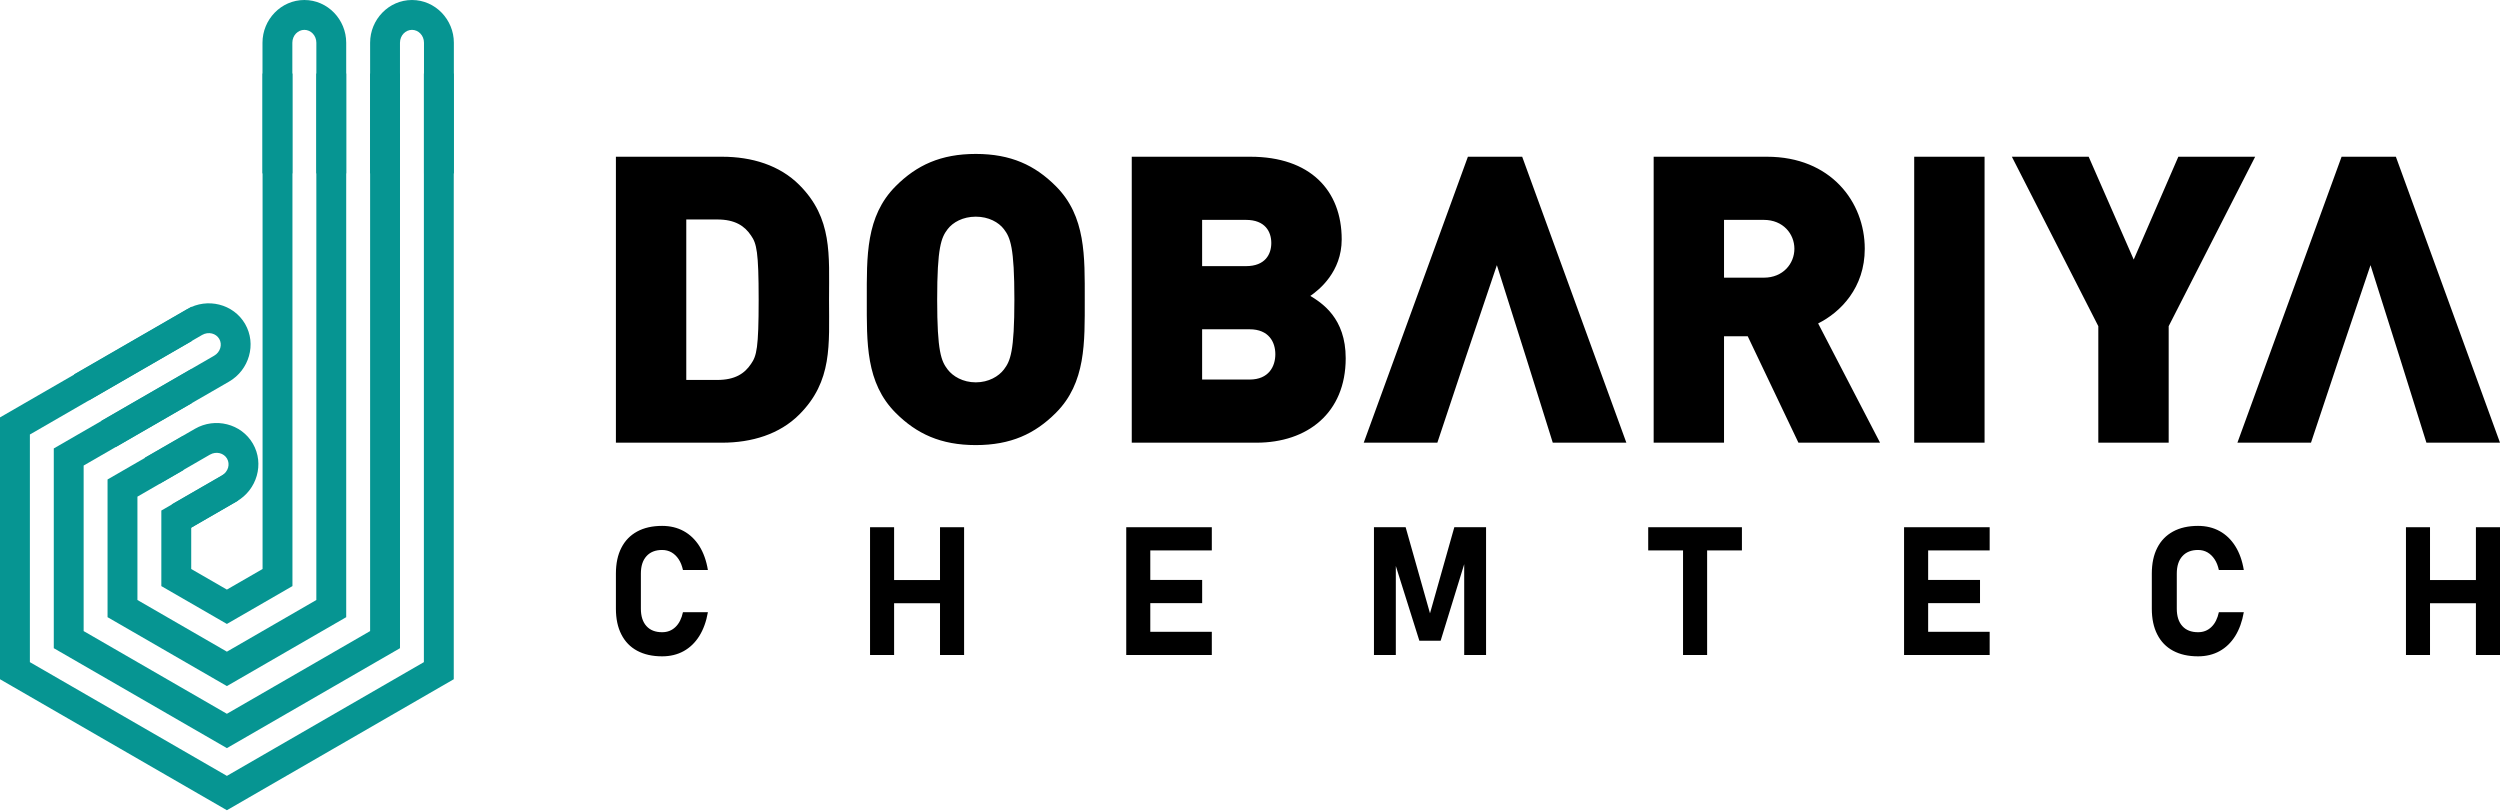
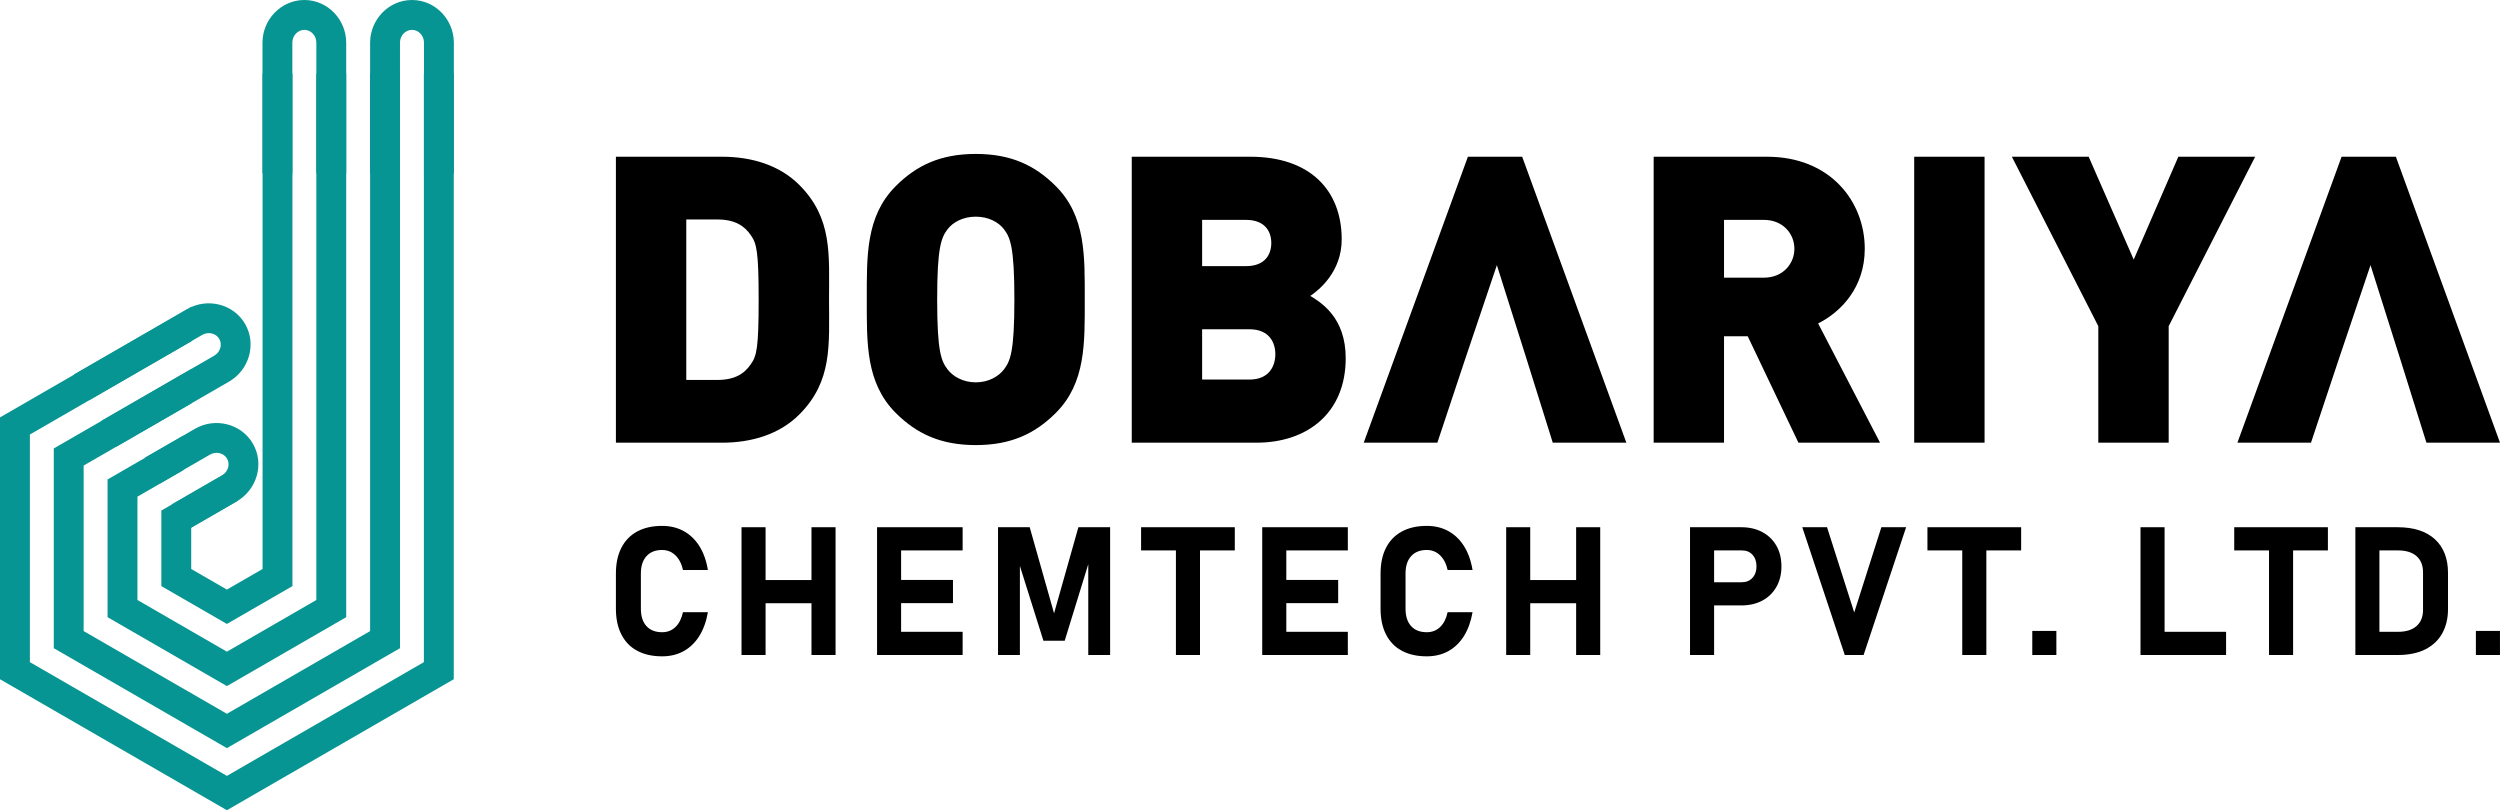
<svg xmlns="http://www.w3.org/2000/svg" viewBox="0 0 488.605 158.352">
  <g transform="translate(-136.648 -64.379)">
    <path fill-rule="nonzero" fill="#069592" d="M 174.117 143.176 L 152.996 155.367 L 152.996 187.719 L 180.992 203.883 L 208.984 187.719 L 208.984 78.75 L 214.824 78.75 L 214.824 191.062 L 180.992 210.594 L 147.16 191.062 L 147.16 152.023 L 174.117 136.461 Z M 225.332 78.75 L 225.332 197.129 L 180.992 222.73 L 136.648 197.129 L 136.648 145.957 L 174.117 124.324 L 174.117 131.039 L 142.488 149.301 L 142.488 193.789 L 180.992 216.02 L 219.492 193.789 L 219.492 78.75 Z M 172.484 156.262 L 163.508 161.445 L 163.508 181.645 L 180.992 191.742 L 198.473 181.645 L 198.473 78.75 L 204.312 78.75 L 204.312 185 L 180.992 198.469 L 157.668 185 L 157.668 158.086 L 172.484 149.535 Z M 183.176 162.215 L 174.02 167.504 L 174.02 175.586 L 180.992 179.609 L 187.965 175.586 L 187.965 78.75 L 193.805 78.75 L 193.805 178.926 L 180.992 186.324 L 168.18 178.926 L 168.18 164.16 L 183.176 155.504 Z M 183.176 162.215 " />
    <path fill-rule="nonzero" fill="#069592" d="M 208.984 98.27 L 208.984 72.73 C 208.984 70.457 209.895 68.379 211.363 66.863 C 212.848 65.328 214.902 64.379 217.168 64.379 C 219.434 64.379 221.488 65.328 222.973 66.863 C 224.438 68.379 225.352 70.457 225.352 72.73 L 225.352 98.27 L 219.512 98.27 L 219.512 72.73 C 219.512 72.016 219.238 71.375 218.797 70.922 C 218.375 70.488 217.797 70.215 217.168 70.215 C 216.535 70.215 215.957 70.488 215.535 70.922 C 215.098 71.375 214.82 72.016 214.82 72.73 L 214.82 98.27 Z M 208.984 98.27 " />
    <path fill-rule="nonzero" fill="#069592" d="M 187.949 98.27 L 187.949 72.73 C 187.949 70.457 188.859 68.379 190.324 66.863 C 191.812 65.328 193.867 64.379 196.133 64.379 C 198.398 64.379 200.453 65.328 201.938 66.863 C 203.402 68.379 204.312 70.457 204.312 72.73 L 204.312 98.27 L 198.477 98.27 L 198.477 72.73 C 198.477 72.016 198.199 71.375 197.762 70.922 C 197.34 70.488 196.762 70.215 196.133 70.215 C 195.5 70.215 194.922 70.488 194.5 70.922 C 194.062 71.375 193.785 72.016 193.785 72.73 L 193.785 98.27 Z M 187.949 98.27 " />
    <path fill-rule="nonzero" fill="#069592" d="M 151.113 137.559 L 173.23 124.789 C 175.199 123.652 177.457 123.402 179.5 123.914 C 181.57 124.434 183.426 125.738 184.555 127.699 C 185.688 129.66 185.891 131.918 185.305 133.969 C 184.727 135.996 183.383 137.824 181.414 138.961 L 159.297 151.73 L 156.379 146.676 L 178.492 133.906 C 179.113 133.551 179.531 132.992 179.703 132.383 C 179.871 131.801 179.816 131.164 179.5 130.617 C 179.184 130.074 178.66 129.707 178.074 129.559 C 177.461 129.406 176.766 129.488 176.148 129.844 L 154.035 142.613 Z M 151.113 137.559 " />
    <path fill-rule="nonzero" fill="#069592" d="M 164.949 153.84 L 174.75 148.184 C 176.723 147.043 178.977 146.793 181.023 147.309 C 183.094 147.828 184.945 149.133 186.078 151.094 C 187.211 153.055 187.414 155.309 186.828 157.363 C 186.25 159.391 184.902 161.219 182.934 162.355 L 173.133 168.016 L 170.215 162.957 L 180.016 157.301 C 180.633 156.941 181.051 156.383 181.227 155.777 C 181.391 155.195 181.336 154.559 181.023 154.012 C 180.707 153.465 180.18 153.102 179.594 152.953 C 178.98 152.801 178.289 152.883 177.672 153.238 L 167.871 158.898 Z M 164.949 153.84 " />
  </g>
  <g transform="translate(-5.310 -381.146) scale(1.71162)">
    <path fill-rule="nonzero" fill="currentColor" d="M 97.766 256.906 C 97.766 251.77 98.18 247.605 94.367 243.793 C 92.117 241.543 88.949 240.578 85.555 240.578 L 73.43 240.578 L 73.43 273.23 L 85.555 273.23 C 88.949 273.23 92.117 272.266 94.367 270.016 C 98.18 266.203 97.766 262.039 97.766 256.906 Z M 89.73 256.906 C 89.73 262.445 89.5 263.316 88.859 264.234 C 88.125 265.34 87.023 266.066 85 266.066 L 81.465 266.066 L 81.465 247.742 L 85 247.742 C 87.023 247.742 88.125 248.469 88.859 249.574 C 89.5 250.492 89.73 251.41 89.73 256.906 Z M 126.965 256.883 C 126.965 251.969 127.105 247.375 123.66 243.934 C 121.273 241.543 118.52 240.258 114.523 240.258 C 110.527 240.258 107.773 241.543 105.383 243.934 C 101.941 247.375 102.078 251.969 102.078 256.883 C 102.078 261.797 101.941 266.387 105.383 269.832 C 107.773 272.219 110.527 273.504 114.523 273.504 C 118.52 273.504 121.273 272.219 123.66 269.832 C 127.105 266.387 126.965 261.797 126.965 256.883 Z M 118.93 256.883 C 118.93 262.852 118.469 263.906 117.734 264.871 C 117.141 265.652 115.992 266.34 114.523 266.34 C 113.051 266.34 111.906 265.652 111.309 264.871 C 110.574 263.906 110.113 262.852 110.113 256.883 C 110.113 250.91 110.574 249.809 111.309 248.848 C 111.906 248.066 113.051 247.422 114.523 247.422 C 115.992 247.422 117.141 248.066 117.734 248.848 C 118.469 249.809 118.93 250.91 118.93 256.883 Z M 156.762 263.586 C 156.762 258.992 154.055 257.293 152.723 256.469 C 153.73 255.781 156.305 253.715 156.305 250.016 C 156.305 244.391 152.676 240.578 145.879 240.578 L 132.332 240.578 L 132.332 273.23 L 146.566 273.23 C 152.398 273.23 156.762 269.832 156.762 263.586 Z M 148.727 263.129 C 148.727 264.504 147.992 266.02 145.789 266.02 L 140.367 266.02 L 140.367 260.281 L 145.789 260.281 C 147.992 260.281 148.727 261.75 148.727 263.129 Z M 148.266 250.43 C 148.266 251.707 147.578 253.07 145.375 253.07 L 140.367 253.07 L 140.367 247.789 L 145.375 247.789 C 147.578 247.789 148.266 249.152 148.266 250.43 Z M 188.809 273.23 L 176.914 240.578 L 170.715 240.578 L 158.82 273.23 L 167.227 273.23 C 169.773 265.52 170.984 261.953 174.023 252.957 C 176.895 262.023 177.988 265.465 180.406 273.23 Z M 217.777 273.23 L 210.707 259.613 C 213.277 258.328 216.031 255.535 216.031 251.086 C 216.031 245.723 212.129 240.578 204.875 240.578 L 191.926 240.578 L 191.926 273.23 L 199.961 273.23 L 199.961 261.078 L 202.668 261.078 L 208.457 273.23 Z M 207.996 251.086 C 207.996 252.777 206.711 254.387 204.508 254.387 L 199.961 254.387 L 199.961 247.789 L 204.508 247.789 C 206.711 247.789 207.996 249.391 207.996 251.086 Z M 229.711 273.23 L 229.711 240.578 L 221.676 240.578 L 221.676 273.23 Z M 260.609 240.578 L 251.836 240.578 L 246.742 252.32 L 241.598 240.578 L 232.828 240.578 L 242.699 259.926 L 242.699 273.23 L 250.734 273.23 L 250.734 259.926 Z M 288.566 273.23 L 276.676 240.578 L 270.477 240.578 L 258.582 273.23 L 266.984 273.23 C 269.453 265.758 270.812 261.75 273.781 252.957 C 276.516 261.59 277.895 265.938 280.164 273.23 Z M 288.566 273.23 " />
-     <g transform="translate(0.000 0)">
-       <path fill-rule="nonzero" fill="currentColor" d="M 78.707 297.625 C 77.59 297.625 76.641 297.41 75.852 296.984 C 75.066 296.562 74.469 295.941 74.055 295.129 C 73.637 294.316 73.43 293.336 73.43 292.184 L 73.43 288.18 C 73.43 287.023 73.637 286.039 74.055 285.23 C 74.469 284.418 75.066 283.805 75.852 283.375 C 76.641 282.945 77.59 282.73 78.707 282.73 C 79.629 282.73 80.453 282.93 81.172 283.324 C 81.891 283.719 82.484 284.289 82.961 285.039 C 83.43 285.789 83.758 286.695 83.934 287.77 L 81.086 287.77 C 80.98 287.281 80.816 286.867 80.59 286.531 C 80.367 286.195 80.094 285.934 79.777 285.75 C 79.457 285.57 79.102 285.48 78.707 285.48 C 77.938 285.48 77.34 285.719 76.918 286.191 C 76.492 286.66 76.281 287.324 76.281 288.18 L 76.281 292.184 C 76.281 293.039 76.492 293.703 76.918 294.172 C 77.34 294.641 77.938 294.871 78.707 294.871 C 79.312 294.871 79.816 294.676 80.23 294.277 C 80.648 293.879 80.93 293.312 81.086 292.586 L 83.934 292.586 C 83.75 293.648 83.418 294.559 82.949 295.312 C 82.477 296.062 81.883 296.637 81.168 297.031 C 80.453 297.426 79.629 297.625 78.707 297.625 " />
-     </g>
-     <g transform="translate(14.676 0)">
-       <path fill-rule="nonzero" fill="currentColor" d="M 95.762 297.473 L 95.762 282.883 L 98.512 282.883 L 98.512 297.473 Z M 87.773 297.473 L 87.773 282.883 L 90.52 282.883 L 90.52 297.473 Z M 89.047 291.562 L 89.047 288.914 L 97.543 288.914 L 97.543 291.562 Z M 89.047 291.562 " />
-     </g>
-     <g transform="translate(28.453 0)">
-       <path fill-rule="nonzero" fill="currentColor" d="M 103.25 297.473 L 103.25 282.883 L 105.996 282.883 L 105.996 297.473 Z M 104.242 297.473 L 104.242 294.824 L 113.02 294.824 L 113.02 297.473 Z M 104.242 291.551 L 104.242 288.902 L 111.918 288.902 L 111.918 291.551 Z M 104.242 285.531 L 104.242 282.883 L 113.02 282.883 L 113.02 285.531 Z M 104.242 285.531 " />
-     </g>
-     <g transform="translate(42.926 0)">
-       <path fill-rule="nonzero" fill="currentColor" d="M 123.461 292.715 L 126.238 282.883 L 129.863 282.883 L 129.863 297.473 L 127.367 297.473 L 127.367 286.141 L 127.465 286.785 L 124.676 295.844 L 122.246 295.844 L 119.457 286.984 L 119.559 286.141 L 119.559 297.473 L 117.062 297.473 L 117.062 282.883 L 120.68 282.883 Z M 123.461 292.715 " />
-     </g>
-     <g transform="translate(57.906 0)">
-       <path fill-rule="nonzero" fill="currentColor" d="M 137.375 297.473 L 137.375 284.078 L 140.125 284.078 L 140.125 297.473 Z M 133.398 285.531 L 133.398 282.883 L 144.098 282.883 L 144.098 285.531 Z M 133.398 285.531 " />
-     </g>
-     <g transform="translate(73.289 0)">
-       <path fill-rule="nonzero" fill="currentColor" d="M 147.23 297.473 L 147.23 282.883 L 149.98 282.883 L 149.98 297.473 Z M 148.227 297.473 L 148.227 294.824 L 157.004 294.824 L 157.004 297.473 Z M 148.227 291.551 L 148.227 288.902 L 155.902 288.902 L 155.902 291.551 Z M 148.227 285.531 L 148.227 282.883 L 157.004 282.883 L 157.004 285.531 Z M 148.227 285.531 " />
-     </g>
-     <g transform="translate(88.066 0)">
-       <path fill-rule="nonzero" fill="currentColor" d="M 166.02 297.625 C 164.902 297.625 163.953 297.41 163.164 296.984 C 162.379 296.562 161.781 295.941 161.367 295.129 C 160.949 294.316 160.742 293.336 160.742 292.184 L 160.742 288.18 C 160.742 287.023 160.949 286.039 161.367 285.23 C 161.781 284.418 162.379 283.805 163.164 283.375 C 163.953 282.945 164.902 282.73 166.02 282.73 C 166.941 282.73 167.766 282.93 168.484 283.324 C 169.203 283.719 169.797 284.289 170.27 285.039 C 170.742 285.789 171.07 286.695 171.246 287.77 L 168.398 287.77 C 168.293 287.281 168.129 286.867 167.902 286.531 C 167.68 286.195 167.406 285.934 167.09 285.75 C 166.77 285.57 166.414 285.48 166.02 285.48 C 165.25 285.48 164.652 285.719 164.23 286.191 C 163.805 286.66 163.594 287.324 163.594 288.18 L 163.594 292.184 C 163.594 293.039 163.805 293.703 164.23 294.172 C 164.652 294.641 165.25 294.871 166.02 294.871 C 166.625 294.871 167.129 294.676 167.543 294.277 C 167.961 293.879 168.242 293.312 168.398 292.586 L 171.246 292.586 C 171.062 293.648 170.73 294.559 170.262 295.312 C 169.789 296.062 169.195 296.637 168.48 297.031 C 167.766 297.426 166.941 297.625 166.02 297.625 " />
-     </g>
-     <g transform="translate(102.742 0)">
-       <path fill-rule="nonzero" fill="currentColor" d="M 183.074 297.473 L 183.074 282.883 L 185.824 282.883 L 185.824 297.473 Z M 175.086 297.473 L 175.086 282.883 L 177.832 282.883 L 177.832 297.473 Z M 176.359 291.562 L 176.359 288.914 L 184.855 288.914 L 184.855 291.562 Z M 176.359 291.562 " />
-     </g>
+     <path fill-rule="nonzero" fill="currentColor" d="M 78.707 297.625 C 77.59 297.625 76.641 297.41 75.852 296.984 C 75.066 296.562 74.469 295.941 74.055 295.129 C 73.637 294.316 73.43 293.336 73.43 292.184 L 73.43 288.18 C 73.43 287.023 73.637 286.039 74.055 285.23 C 74.469 284.418 75.066 283.805 75.852 283.375 C 76.641 282.945 77.59 282.73 78.707 282.73 C 79.629 282.73 80.453 282.93 81.172 283.324 C 81.891 283.719 82.484 284.289 82.961 285.039 C 83.43 285.789 83.758 286.695 83.934 287.77 L 81.086 287.77 C 80.98 287.281 80.816 286.867 80.59 286.531 C 80.367 286.195 80.094 285.934 79.777 285.75 C 79.457 285.57 79.102 285.48 78.707 285.48 C 77.938 285.48 77.34 285.719 76.918 286.191 C 76.492 286.66 76.281 287.324 76.281 288.18 L 76.281 292.184 C 76.281 293.039 76.492 293.703 76.918 294.172 C 77.34 294.641 77.938 294.871 78.707 294.871 C 79.312 294.871 79.816 294.676 80.23 294.277 C 80.648 293.879 80.93 293.312 81.086 292.586 L 83.934 292.586 C 83.75 293.648 83.418 294.559 82.949 295.312 C 82.477 296.062 81.883 296.637 81.168 297.031 C 80.453 297.426 79.629 297.625 78.707 297.625 " />
+     <path fill-rule="nonzero" fill="currentColor" d="M 95.762 297.473 L 95.762 282.883 L 98.512 282.883 L 98.512 297.473 Z M 87.773 297.473 L 87.773 282.883 L 90.52 282.883 L 90.52 297.473 Z M 89.047 291.562 L 89.047 288.914 L 97.543 288.914 L 97.543 291.562 Z M 89.047 291.562 " />
+     <path fill-rule="nonzero" fill="currentColor" d="M 103.25 297.473 L 103.25 282.883 L 105.996 282.883 L 105.996 297.473 Z M 104.242 297.473 L 104.242 294.824 L 113.02 294.824 L 113.02 297.473 Z M 104.242 291.551 L 104.242 288.902 L 111.918 288.902 L 111.918 291.551 Z M 104.242 285.531 L 104.242 282.883 L 113.02 282.883 L 113.02 285.531 Z M 104.242 285.531 " />
+     <path fill-rule="nonzero" fill="currentColor" d="M 123.461 292.715 L 126.238 282.883 L 129.863 282.883 L 129.863 297.473 L 127.367 297.473 L 127.367 286.141 L 127.465 286.785 L 124.676 295.844 L 122.246 295.844 L 119.457 286.984 L 119.559 286.141 L 119.559 297.473 L 117.062 297.473 L 117.062 282.883 L 120.68 282.883 Z M 123.461 292.715 " />
+     <path fill-rule="nonzero" fill="currentColor" d="M 137.375 297.473 L 137.375 284.078 L 140.125 284.078 L 140.125 297.473 Z M 133.398 285.531 L 133.398 282.883 L 144.098 282.883 L 144.098 285.531 Z M 133.398 285.531 " />
+     <path fill-rule="nonzero" fill="currentColor" d="M 147.23 297.473 L 147.23 282.883 L 149.98 282.883 L 149.98 297.473 Z M 148.227 297.473 L 148.227 294.824 L 157.004 294.824 L 157.004 297.473 Z M 148.227 291.551 L 148.227 288.902 L 155.902 288.902 L 155.902 291.551 Z M 148.227 285.531 L 148.227 282.883 L 157.004 282.883 L 157.004 285.531 Z M 148.227 285.531 " />
+     <path fill-rule="nonzero" fill="currentColor" d="M 166.02 297.625 C 164.902 297.625 163.953 297.41 163.164 296.984 C 162.379 296.562 161.781 295.941 161.367 295.129 C 160.949 294.316 160.742 293.336 160.742 292.184 L 160.742 288.18 C 160.742 287.023 160.949 286.039 161.367 285.23 C 161.781 284.418 162.379 283.805 163.164 283.375 C 163.953 282.945 164.902 282.73 166.02 282.73 C 166.941 282.73 167.766 282.93 168.484 283.324 C 169.203 283.719 169.797 284.289 170.27 285.039 C 170.742 285.789 171.07 286.695 171.246 287.77 L 168.398 287.77 C 168.293 287.281 168.129 286.867 167.902 286.531 C 167.68 286.195 167.406 285.934 167.09 285.75 C 166.77 285.57 166.414 285.48 166.02 285.48 C 165.25 285.48 164.652 285.719 164.23 286.191 C 163.805 286.66 163.594 287.324 163.594 288.18 L 163.594 292.184 C 163.594 293.039 163.805 293.703 164.23 294.172 C 164.652 294.641 165.25 294.871 166.02 294.871 C 166.625 294.871 167.129 294.676 167.543 294.277 C 167.961 293.879 168.242 293.312 168.398 292.586 L 171.246 292.586 C 171.062 293.648 170.73 294.559 170.262 295.312 C 169.789 296.062 169.195 296.637 168.48 297.031 C 167.766 297.426 166.941 297.625 166.02 297.625 " />
+     <path fill-rule="nonzero" fill="currentColor" d="M 183.074 297.473 L 183.074 282.883 L 185.824 282.883 L 185.824 297.473 Z M 175.086 297.473 L 175.086 282.883 L 177.832 282.883 L 177.832 297.473 Z M 176.359 291.562 L 176.359 288.914 L 184.855 288.914 L 184.855 291.562 Z M 176.359 291.562 " />
+     <path fill-rule="nonzero" fill="currentColor" d="M 197.332 291.812 L 197.332 289.164 L 201.996 289.164 C 202.496 289.164 202.895 289 203.203 288.668 C 203.512 288.336 203.668 287.898 203.668 287.359 C 203.668 286.805 203.516 286.359 203.215 286.031 C 202.914 285.695 202.508 285.531 201.996 285.531 L 197.332 285.531 L 197.332 282.883 L 201.93 282.883 C 202.844 282.883 203.648 283.066 204.336 283.441 C 205.027 283.809 205.559 284.332 205.945 285 C 206.324 285.668 206.516 286.453 206.516 287.359 C 206.516 288.254 206.32 289.035 205.938 289.703 C 205.555 290.375 205.02 290.895 204.332 291.262 C 203.645 291.629 202.844 291.812 201.93 291.812 Z M 196.078 297.473 L 196.078 282.883 L 198.828 282.883 L 198.828 297.473 Z M 196.078 297.473 " />
+     <path fill-rule="nonzero" fill="currentColor" d="M 213.75 297.473 L 208.895 282.883 L 211.723 282.883 L 214.828 292.617 L 217.926 282.883 L 220.754 282.883 L 215.898 297.473 Z M 213.75 297.473 " />
+     <path fill-rule="nonzero" fill="currentColor" d="M 227.164 297.473 L 227.164 284.078 L 229.914 284.078 L 229.914 297.473 Z M 223.188 285.531 L 223.188 282.883 L 233.887 282.883 L 233.887 285.531 Z M 223.188 285.531 " />
+     <path fill-rule="nonzero" fill="currentColor" d="M 235.16 297.473 L 235.16 294.723 L 237.91 294.723 L 237.91 297.473 Z M 235.16 297.473 " />
+     <path fill-rule="nonzero" fill="currentColor" d="M 247.516 297.473 L 247.516 282.883 L 250.266 282.883 L 250.266 297.473 Z M 248.742 297.473 L 248.742 294.824 L 257.289 294.824 L 257.289 297.473 Z M 248.742 297.473 " />
+     <path fill-rule="nonzero" fill="currentColor" d="M 262.191 297.473 L 262.191 284.078 L 264.941 284.078 L 264.941 297.473 Z M 258.219 285.531 L 258.219 282.883 L 268.914 282.883 L 268.914 285.531 Z M 258.219 285.531 " />
+     <path fill-rule="nonzero" fill="currentColor" d="M 273.434 297.473 L 273.434 294.824 L 276.938 294.824 C 277.84 294.824 278.539 294.605 279.035 294.168 C 279.527 293.73 279.777 293.117 279.777 292.324 L 279.777 288.031 C 279.777 287.234 279.527 286.617 279.035 286.184 C 278.539 285.75 277.84 285.531 276.938 285.531 L 273.434 285.531 L 273.434 282.883 L 276.879 282.883 C 278.711 282.883 280.129 283.34 281.129 284.25 C 282.129 285.168 282.629 286.449 282.629 288.113 L 282.629 292.246 C 282.629 293.281 282.41 294.191 281.984 294.98 C 281.555 295.762 280.914 296.375 280.062 296.816 C 279.211 297.254 278.145 297.473 276.867 297.473 Z M 272.051 297.473 L 272.051 282.883 L 274.797 282.883 L 274.797 297.473 Z M 272.051 297.473 " />
+     <path fill-rule="nonzero" fill="currentColor" d="M 285.812 297.473 L 285.812 294.723 L 288.562 294.723 L 288.562 297.473 Z M 285.812 297.473 " />
  </g>
</svg>
